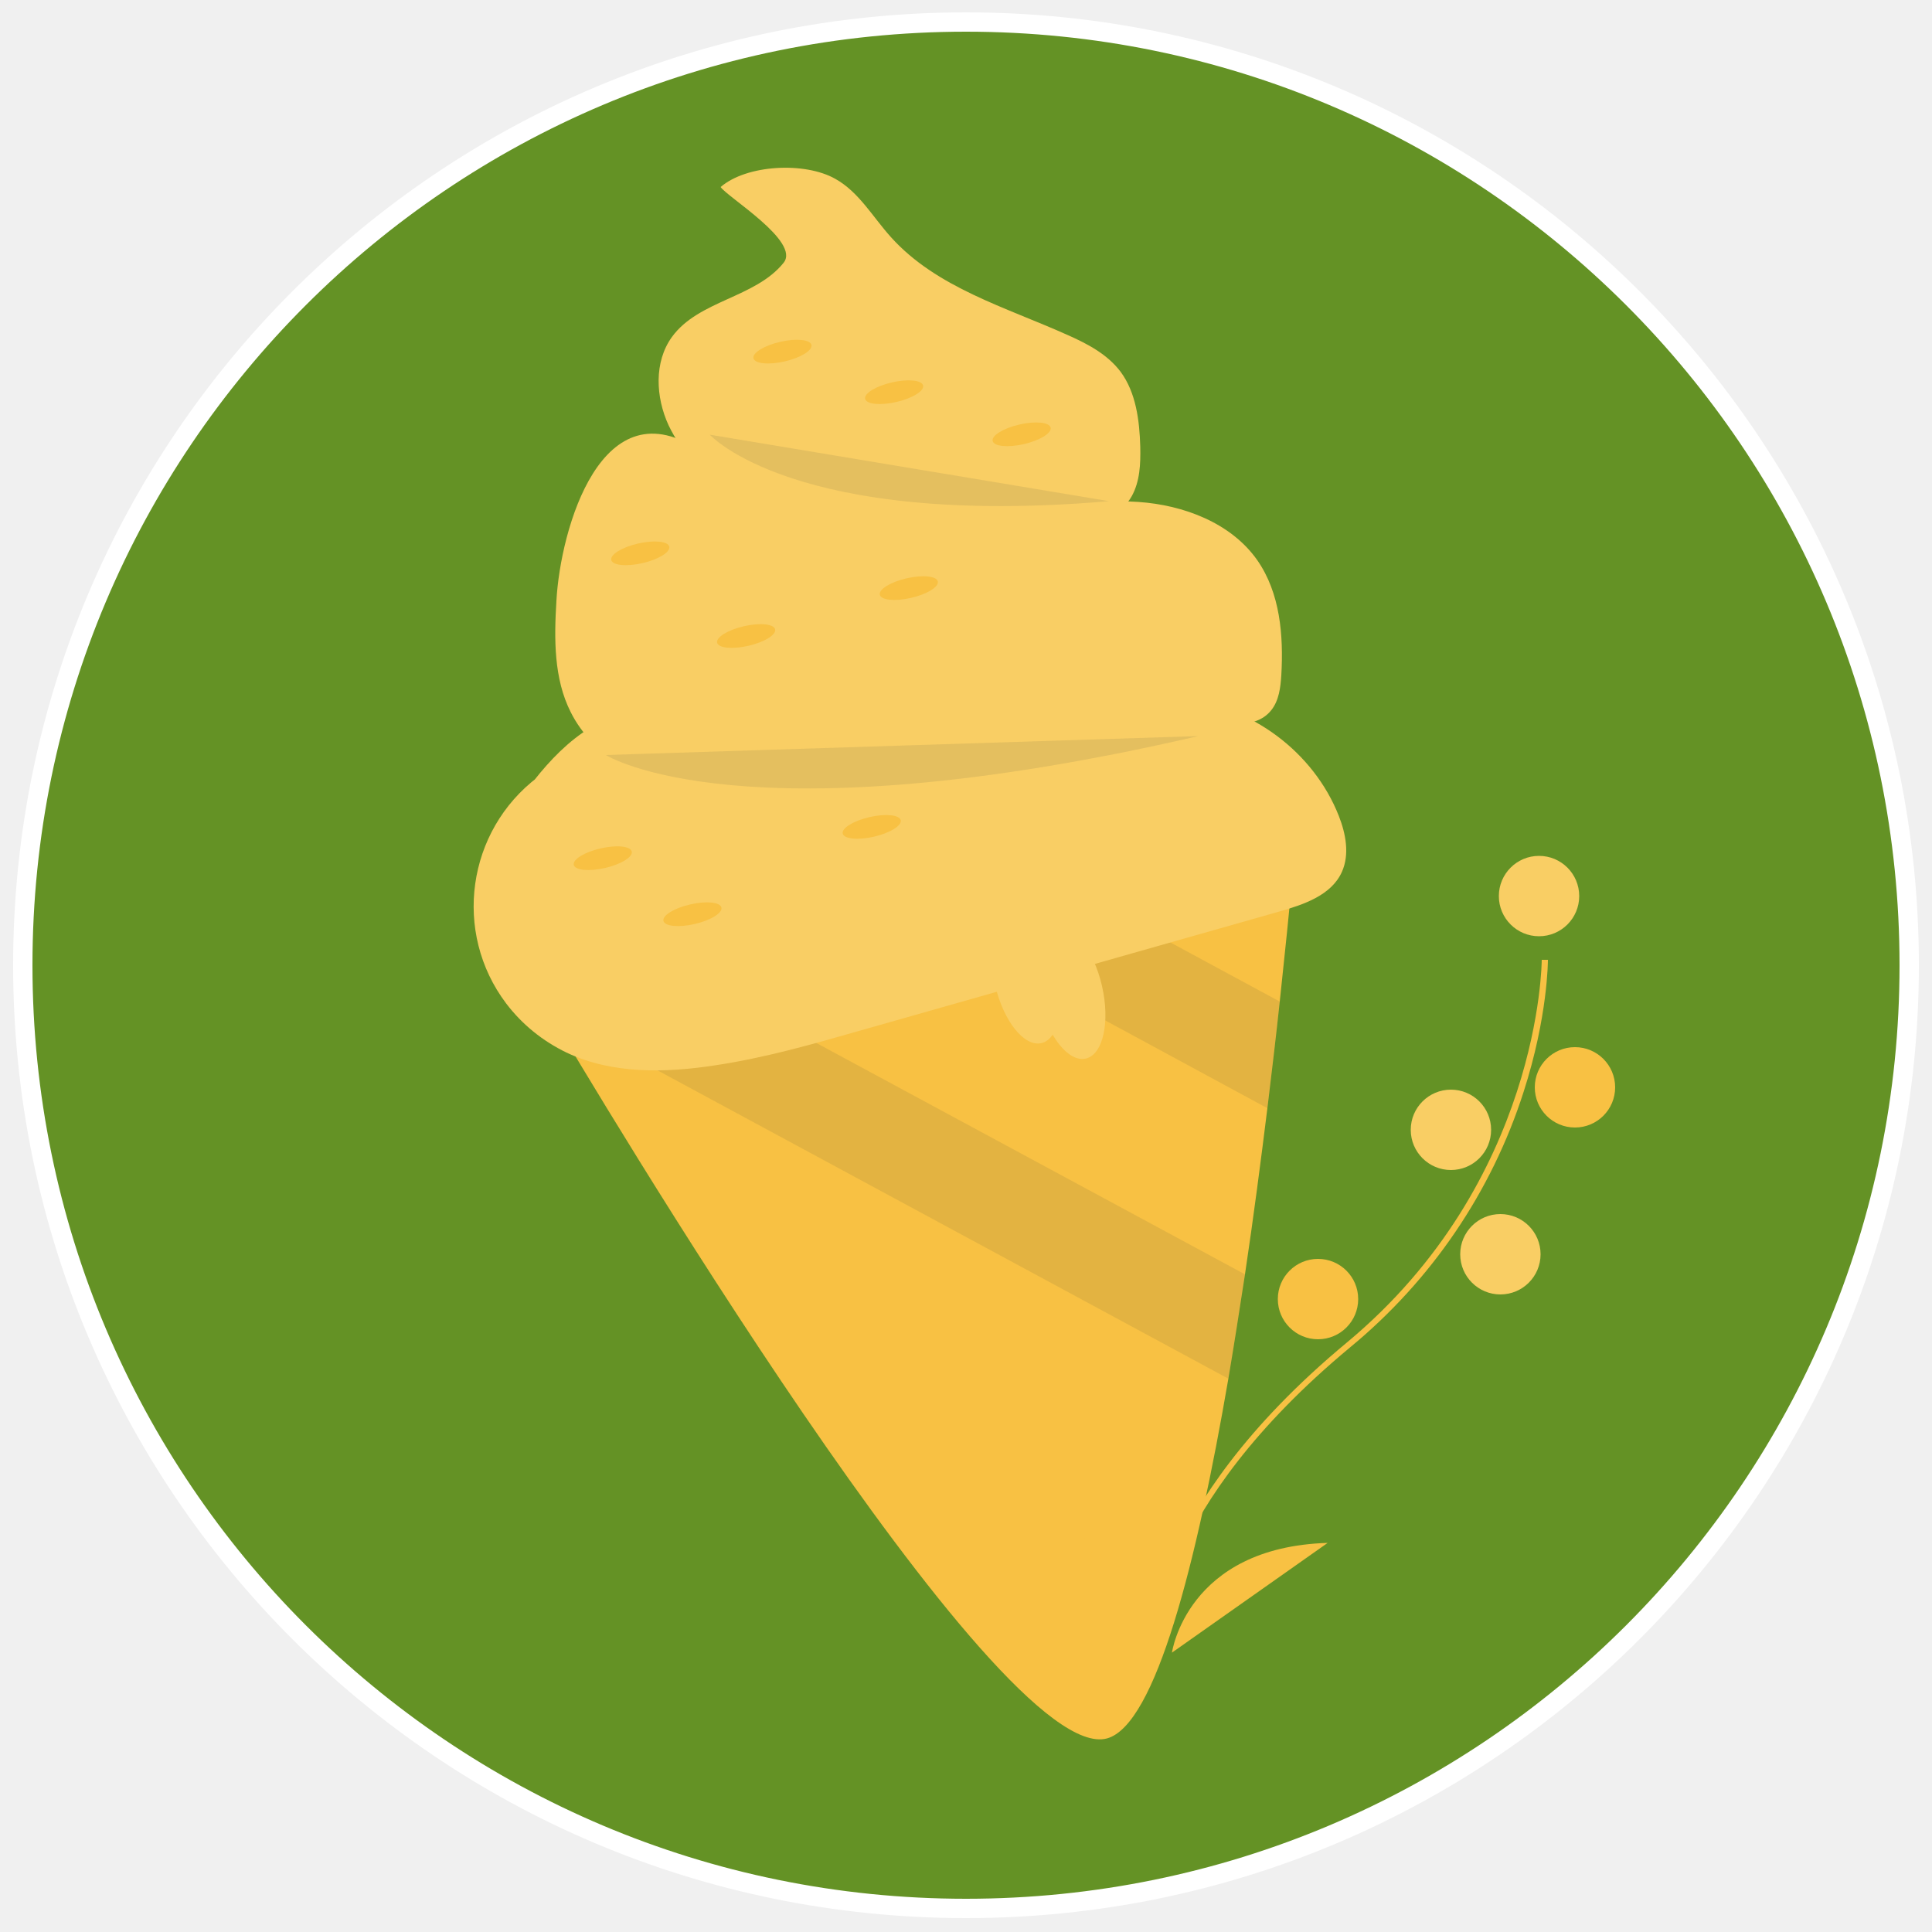
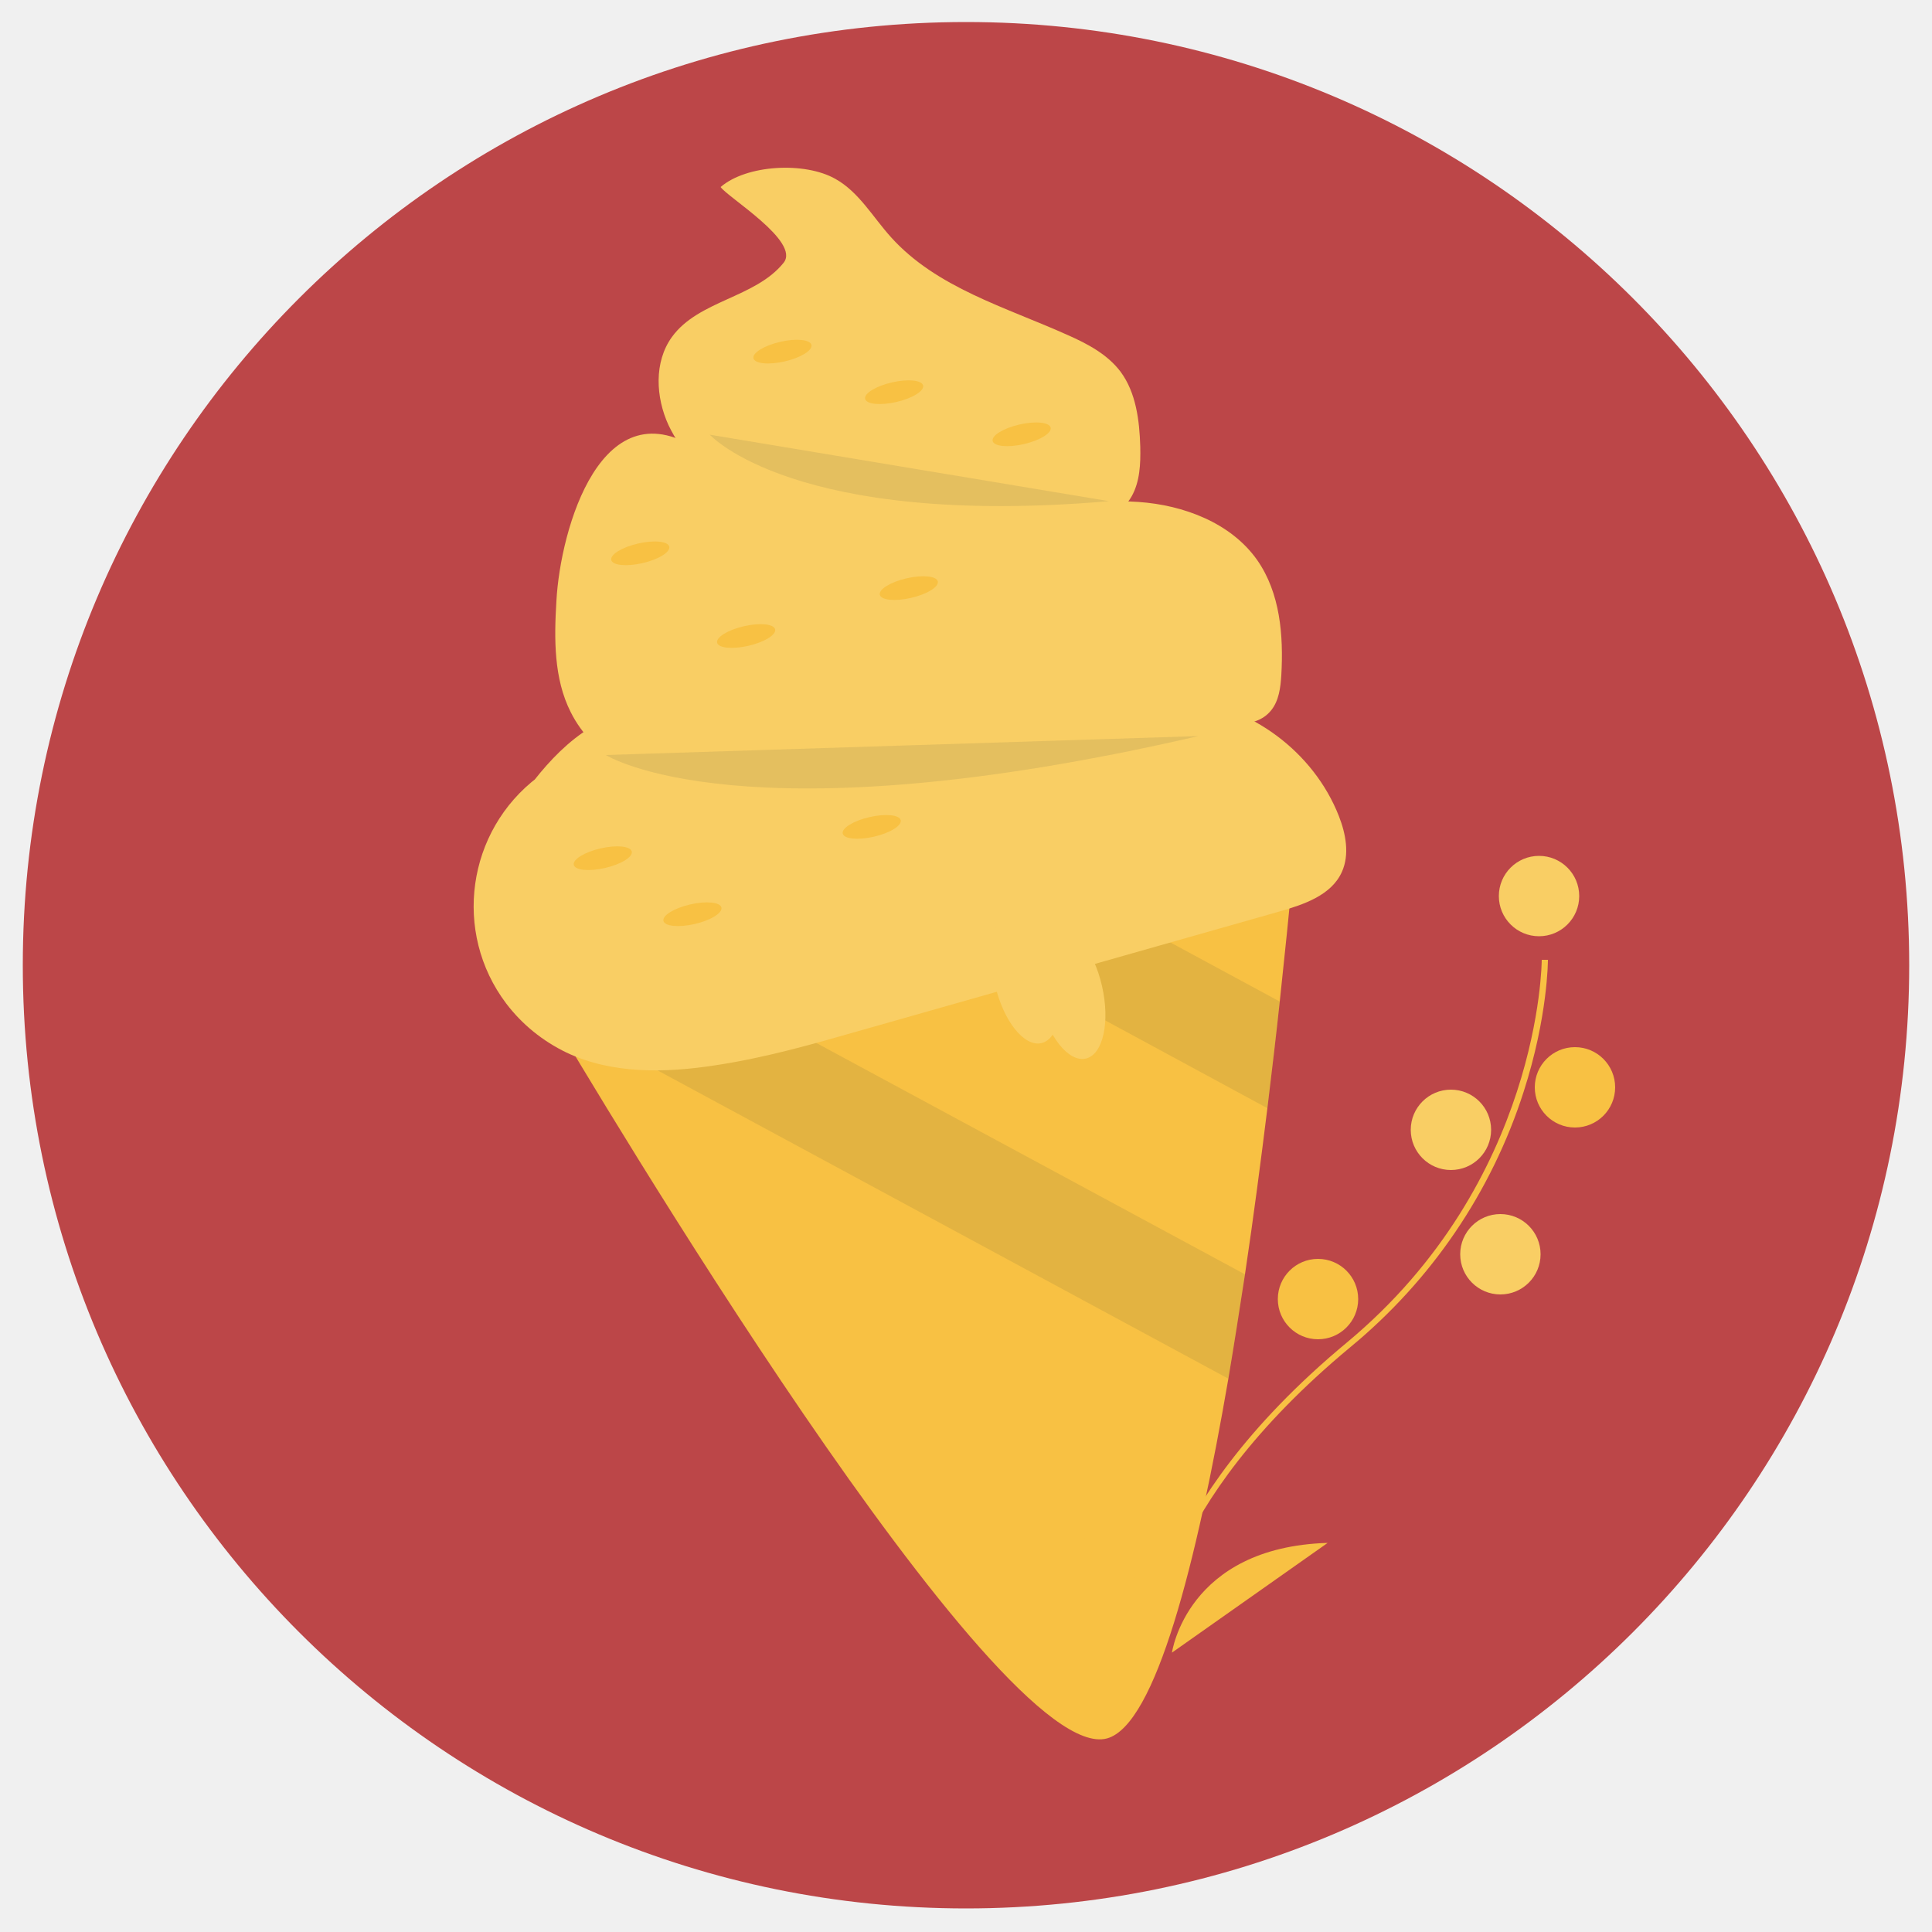
<svg xmlns="http://www.w3.org/2000/svg" version="1.1" id="Ebene_1" focusable="false" x="0px" y="0px" viewBox="0 0 500 500" style="enable-background:new 0 0 500 500;" xml:space="preserve">
  <style type="text/css">
- 	.st0{fill:#649225;stroke:#FFFFFF;stroke-width:5;stroke-miterlimit:10;}
+ 	.st0{fill:#BC4648;}
	.st1{fill:#F8C143;}
	.st2{opacity:0.1;fill:#233033;enable-background:new    ;}
	.st3{fill:#F9CE64;}
</style>
  <circle class="st0" cx="250" cy="249.8" r="244.1" />
  <g>
    <path class="st1" d="M335.6,215.1c0,0-1.6,18.1-4.4,44.1c-0.9,8.4-2,17.8-3.2,27.6c-1.7,13.7-3.6,28.3-5.8,43   c-1.4,9.1-2.8,18.1-4.3,27c-8.2,47.6-18.8,89.6-31.4,93.1c-28.2,7.7-133-168.7-144.6-188.3c-0.6-1.1-1-1.7-1-1.7L335.6,215.1z" />
    <path class="st2" d="M331.2,259.2c-0.9,8.4-2,17.8-3.2,27.6l-90.7-49.1l38-8.7L331.2,259.2z" />
    <path class="st2" d="M322.2,329.8c-1.4,9.1-2.8,18.1-4.3,27l-175.9-95c-0.6-1.1-1-1.7-1-1.7l36.5-8.4L322.2,329.8z" />
    <path class="st3" d="M202.8,68c-7.3,9.1-22,9.7-28.9,19.2c-4.7,6.5-4.2,15.6-0.9,22.8c3.4,7.2,9.2,13,15,18.5   c3.9,3.9,8.1,7.6,13,10.1c6.9,3.4,14.9,3.9,22.6,4c16.8,0.2,33.6-1.2,50.1-4.1c7.3-1.3,15.5-3.6,19.2-10.1   c2.1-3.8,2.3-8.3,2.2-12.8c-0.2-6.8-1.1-14-5.1-19.4c-3.4-4.5-8.5-7.2-13.7-9.5c-16-7.2-33.9-12.2-45.7-25.3   c-4.7-5.2-8.3-11.7-14.4-15.1c-7.9-4.5-23-3.7-29.7,2.1C188.2,51,207.2,62.5,202.8,68z" />
    <path class="st3" d="M144,155.5c-0.6,9.8-0.7,20.1,3.7,28.8c5.8,11.6,18.6,18.3,31.4,20c12.8,1.7,25.8-0.7,38.4-3.1l66.4-12.8   c8.3-1.6,16.9-3.2,25.3-2.1c7,0.8,15.5,2.9,19.8-2.5c2-2.5,2.4-5.9,2.6-9c0.6-10.4-0.3-21.3-6.2-29.8c-6.8-9.7-19.1-14.3-30.8-15.1   s-23.6,1.6-35.3,2.9c-11.9,1.4-23.9,1.7-36,1.1c-10-0.6-20.4-1.9-28.9-7.2c-4.6-2.8-8.5-6.8-12.9-9.8C155.7,99,145,137,144,155.5z" />
    <path class="st3" d="M139.2,201.1c-18.4,13.9-22.1,40.2-8.2,58.6c4.1,5.4,9.4,9.7,15.6,12.7c11.8,5.6,25.6,5.3,38.5,3.3   c12.7-1.9,25-5.4,37.2-8.9l108.8-30.9c6.3-1.8,13.5-4.2,16.2-10.3c2-4.5,1-9.8-0.8-14.4c-6.5-16.6-22.9-28.8-40.6-30.2   c-6.7-0.6-13.4,0.4-20.1,1.3l-48.2,6.4c-6.5,0.8-13,1.7-19.5,1.5c-19.8-0.7-39.9-11.7-58.6-5.1c-12.7,4.5-21.3,16.1-28.7,27.3" />
    <path class="st2" d="M183.7,112.5c0,0,21.8,24.2,103.3,17.2" />
    <path class="st2" d="M156.8,195.4c0,0,35.2,22.4,153.3-4.9" />
-     <ellipse transform="matrix(0.9745 -0.2244 0.2244 0.9745 -15.2565 47.7616)" class="st1" cx="202.5" cy="91" rx="7.7" ry="2.6" />
-     <ellipse transform="matrix(0.9745 -0.2244 0.2244 0.9745 -16.8752 54.5143)" class="st1" cx="231.4" cy="101.5" rx="7.7" ry="2.6" />
-     <ellipse transform="matrix(0.9745 -0.2244 0.2244 0.9745 -18.4791 62.1982)" class="st1" cx="264.4" cy="112.4" rx="7.7" ry="2.6" />
-     <ellipse transform="matrix(0.9745 -0.2244 0.2244 0.9745 -27.9085 40.8357)" class="st1" cx="165.7" cy="143.2" rx="7.7" ry="2.6" />
-     <ellipse transform="matrix(0.9745 -0.2244 0.2244 0.9745 -28.1549 56.6603)" class="st1" cx="235.2" cy="152.2" rx="7.7" ry="2.6" />
-     <ellipse transform="matrix(0.9745 -0.2244 0.2244 0.9745 -45.8613 40.6704)" class="st1" cx="156" cy="222.1" rx="7.7" ry="2.6" />
-     <ellipse transform="matrix(0.9745 -0.2244 0.2244 0.9745 -32.0114 47.5294)" class="st1" cx="193.1" cy="164.6" rx="7.7" ry="2.6" />
-     <ellipse transform="matrix(0.9745 -0.2244 0.2244 0.9745 -48.5236 46.2462)" class="st1" cx="179.2" cy="236.6" rx="7.7" ry="2.6" />
-     <ellipse transform="matrix(0.9745 -0.2244 0.2244 0.9745 -42.2681 56.0826)" class="st1" cx="225.6" cy="214" rx="7.7" ry="2.6" />
-     <ellipse transform="matrix(0.9745 -0.2244 0.2244 0.9745 -50.0001 66.0524)" class="st3" cx="265.6" cy="253" rx="8.3" ry="17.4" />
-     <ellipse transform="matrix(0.9745 -0.2244 0.2244 0.9745 -50.6039 68.7351)" class="st3" cx="277.1" cy="257" rx="8.3" ry="17.4" />
+     <ellipse transform="matrix(0.9745 -0.2244 0.2244 0.9745 -15.2561 47.7617)" class="st1" cx="202.5" cy="91" rx="7.7" ry="2.6" />
+     <ellipse transform="matrix(0.9745 -0.2244 0.2244 0.9745 -16.8752 54.5147)" class="st1" cx="231.4" cy="101.5" rx="7.7" ry="2.6" />
+     <ellipse transform="matrix(0.9745 -0.2244 0.2244 0.9745 -18.4797 62.198)" class="st1" cx="264.4" cy="112.4" rx="7.7" ry="2.6" />
+     <ellipse transform="matrix(0.9745 -0.2244 0.2244 0.9745 -27.9084 40.835)" class="st1" cx="165.7" cy="143.2" rx="7.7" ry="2.6" />
+     <ellipse transform="matrix(0.9745 -0.2244 0.2244 0.9745 -28.1554 56.6605)" class="st1" cx="235.2" cy="152.2" rx="7.7" ry="2.6" />
+     <ellipse transform="matrix(0.9745 -0.2244 0.2244 0.9745 -45.8608 40.6705)" class="st1" cx="156" cy="222.1" rx="7.7" ry="2.6" />
+     <ellipse transform="matrix(0.9745 -0.2244 0.2244 0.9745 -32.0116 47.5295)" class="st1" cx="193.1" cy="164.6" rx="7.7" ry="2.6" />
+     <ellipse transform="matrix(0.9745 -0.2244 0.2244 0.9745 -48.5229 46.2463)" class="st1" cx="179.2" cy="236.6" rx="7.7" ry="2.6" />
+     <ellipse transform="matrix(0.9745 -0.2244 0.2244 0.9745 -42.2682 56.0823)" class="st1" cx="225.6" cy="214" rx="7.7" ry="2.6" />
+     <ellipse transform="matrix(0.9745 -0.2244 0.2244 0.9745 -49.9996 66.0527)" class="st3" cx="265.6" cy="253" rx="8.3" ry="17.4" />
+     <ellipse transform="matrix(0.9745 -0.2244 0.2244 0.9745 -50.6039 68.7355)" class="st3" cx="277.1" cy="257" rx="8.3" ry="17.4" />
    <path class="st1" d="M298,424.3c0-0.4-0.2-8.7,6-22.5c5.7-12.6,18-32.3,44.5-54.3c50.2-41.7,50.5-98.5,50.5-99.1h1.6   c0,0.2,0,14.7-6.3,34.2c-8.3,25.9-23.9,48.8-44.9,66.1c-50.2,41.7-49.9,75.1-49.9,75.5L298,424.3L298,424.3z" />
    <ellipse class="st3" cx="398.3" cy="231.9" rx="10.4" ry="10.4" />
    <ellipse class="st1" cx="407.6" cy="281.4" rx="10.4" ry="10.4" />
    <ellipse class="st3" cx="375.5" cy="292.4" rx="10.4" ry="10.4" />
    <ellipse class="st3" cx="388.3" cy="324.6" rx="10.4" ry="10.4" />
    <ellipse class="st1" cx="341.1" cy="336.2" rx="10.4" ry="10.4" />
    <path class="st1" d="M303.3,427.7c0,0,3.8-27.3,40.3-28.4L303.3,427.7z" />
    <path class="st1" d="M292.4,421c0,0,9.4-25.9-22.4-43.9L292.4,421z" />
  </g>
</svg>
